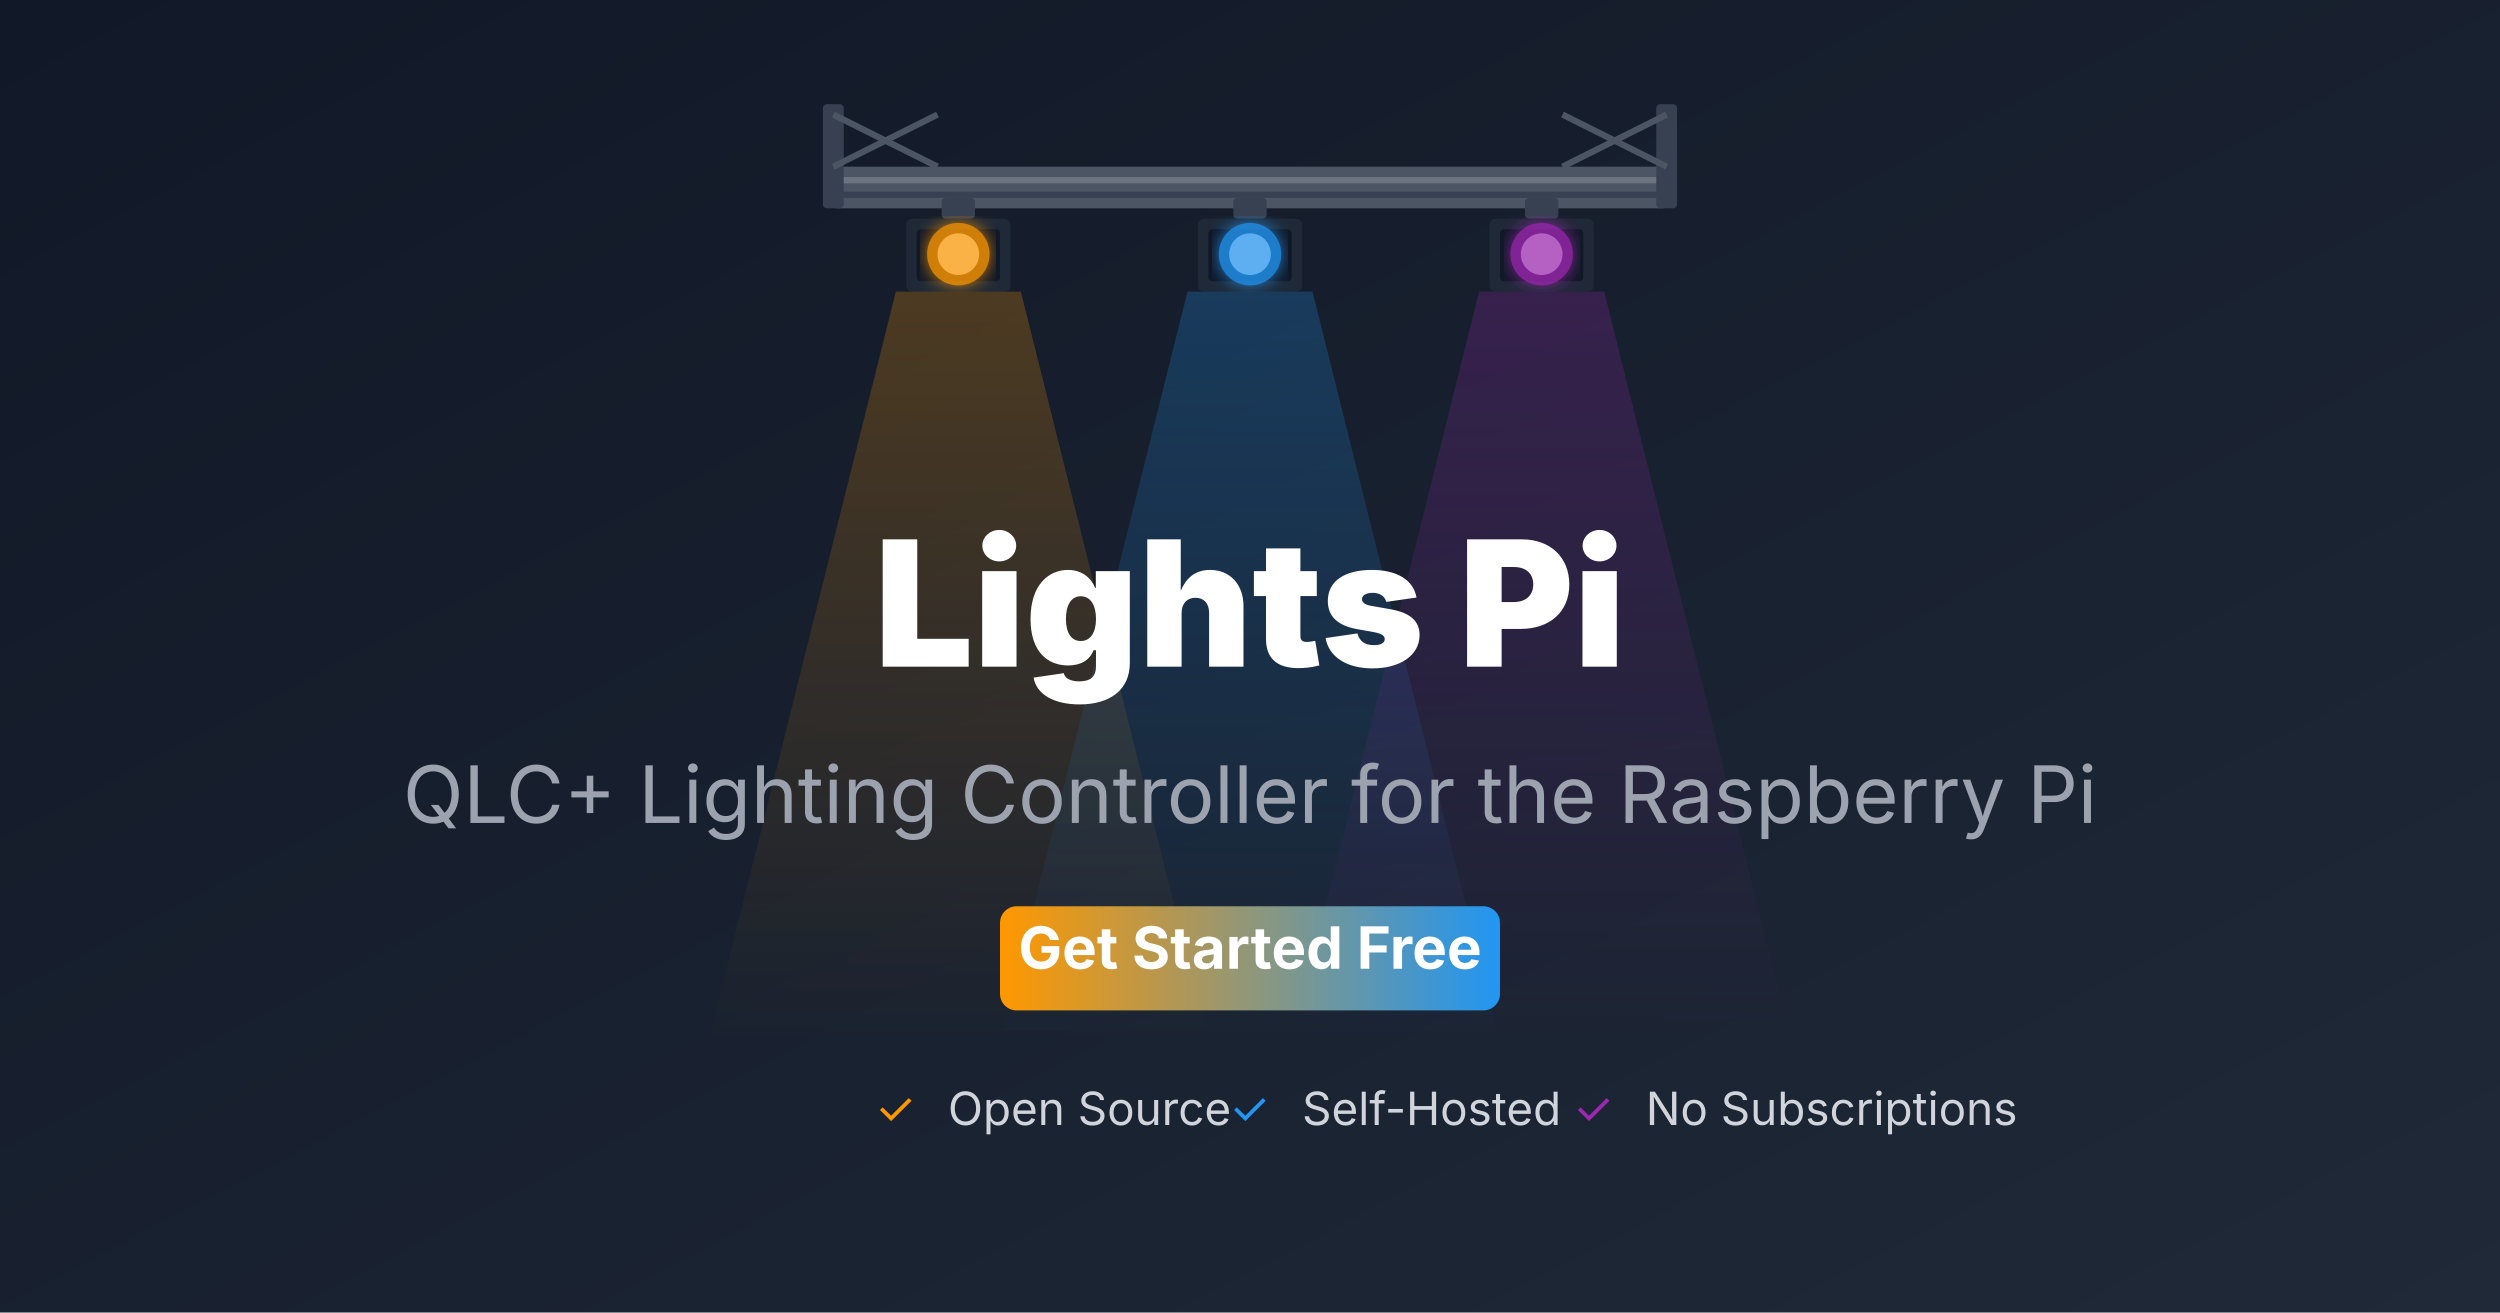
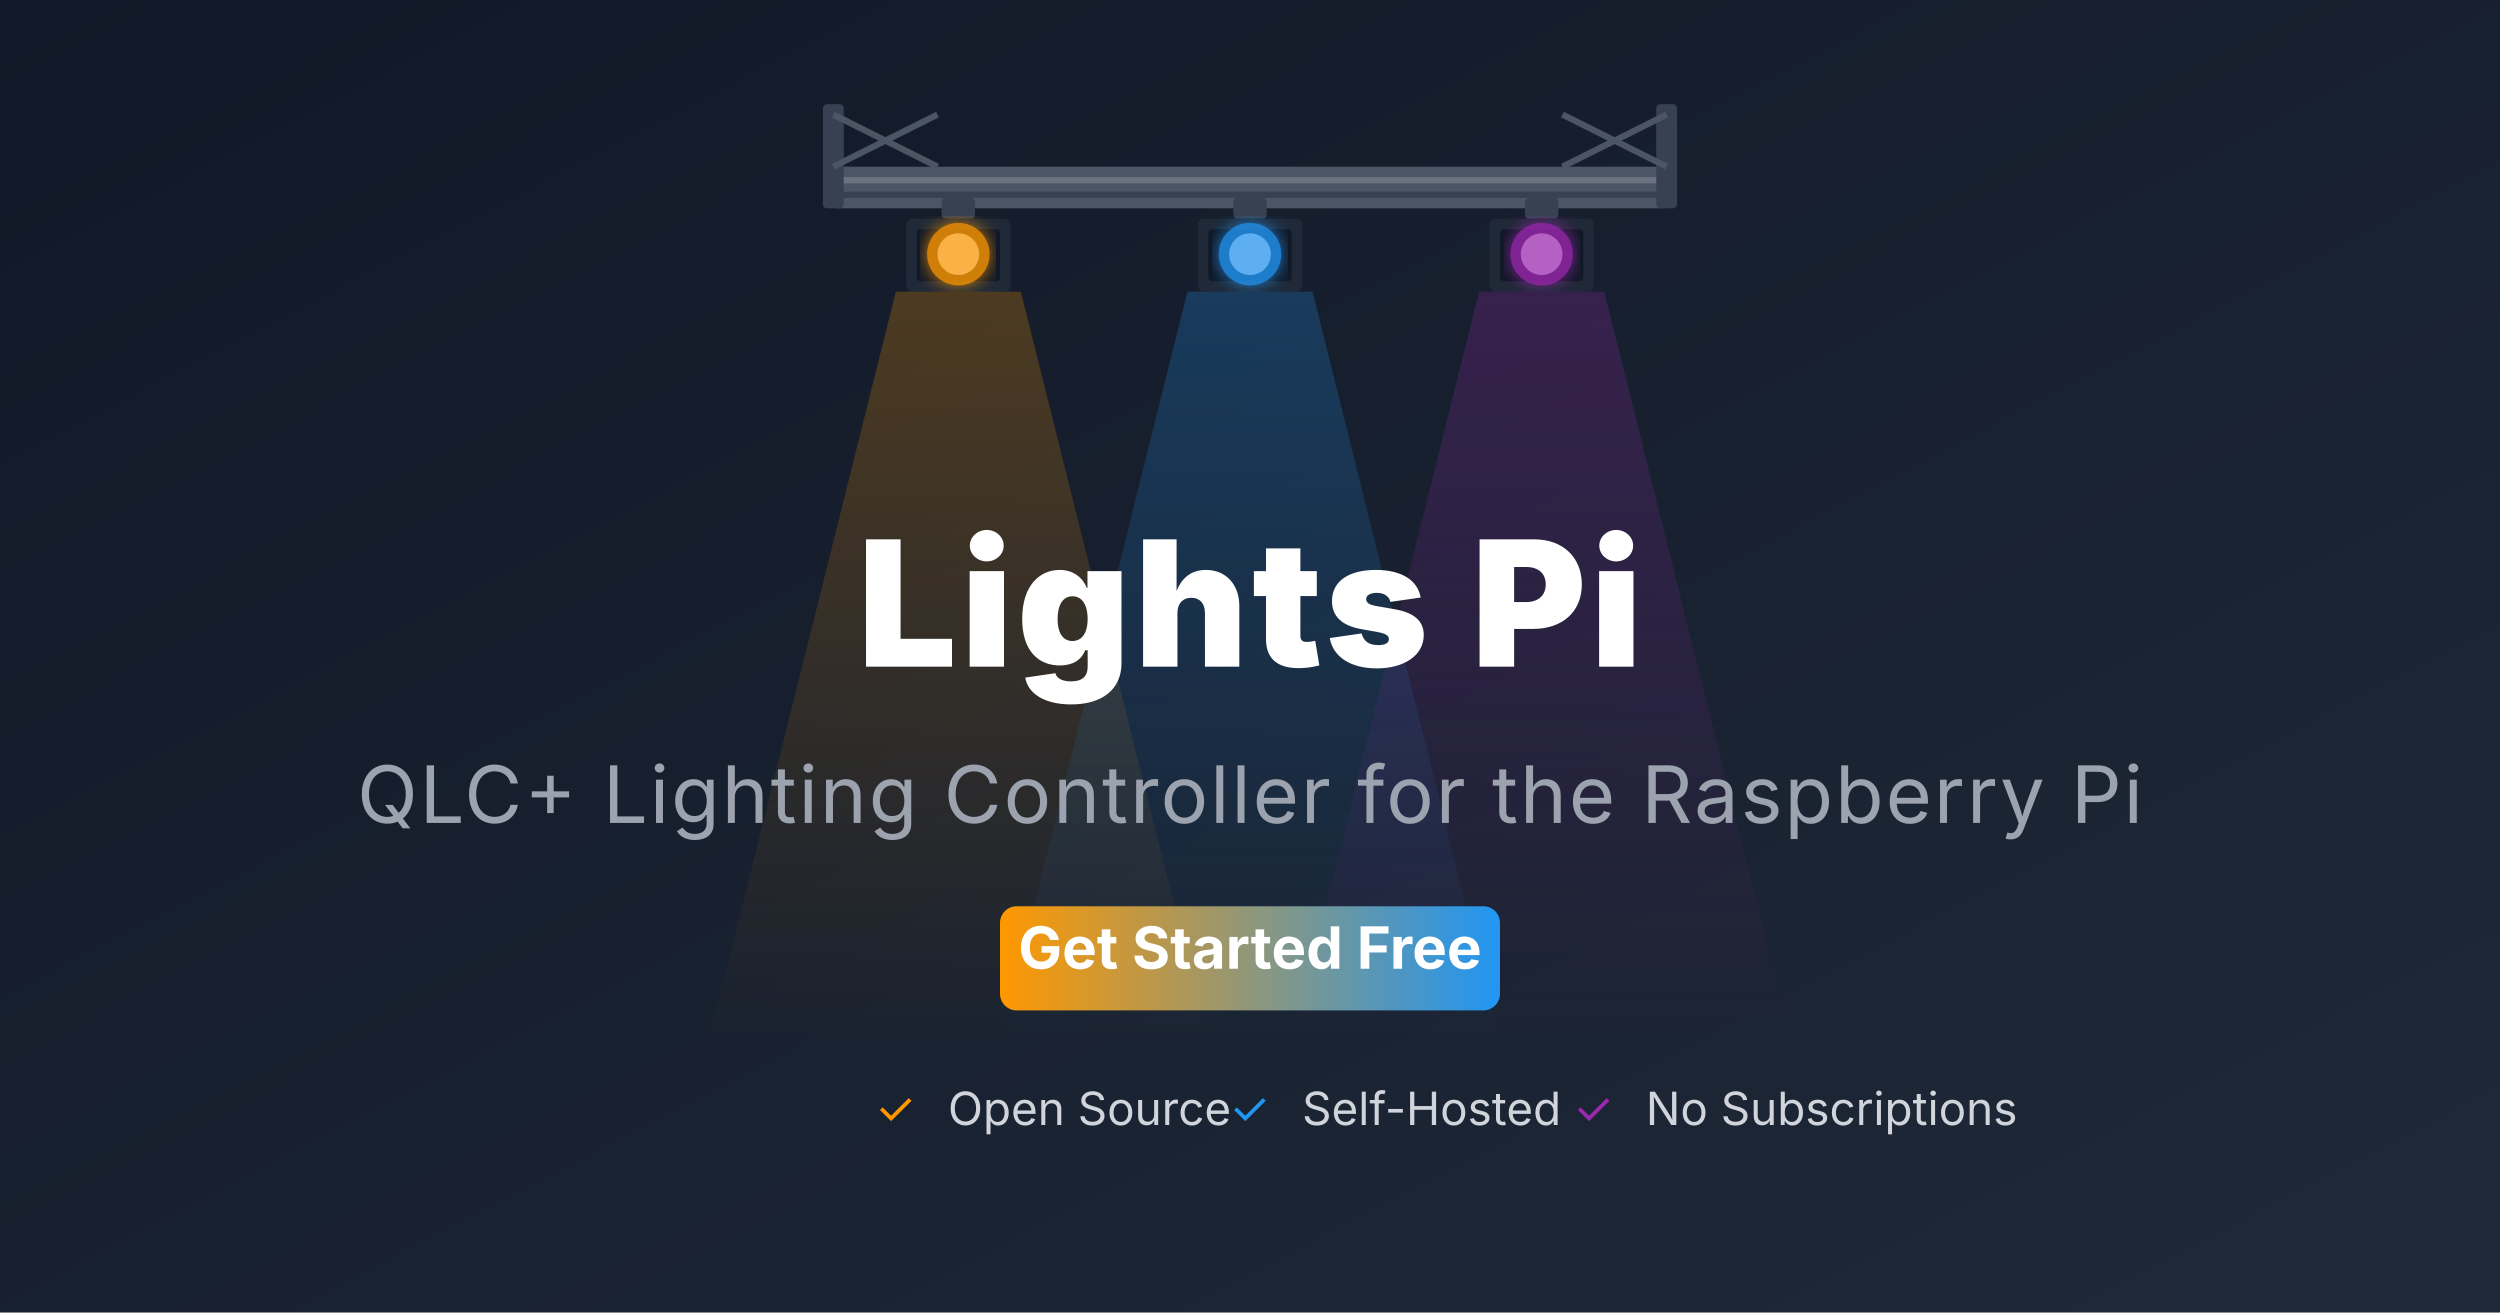
<svg xmlns="http://www.w3.org/2000/svg" width="1200" height="630" viewBox="0 0 1200 630">
  <defs>
    <linearGradient id="bgGradient" x1="0%" y1="0%" x2="100%" y2="100%">
      <stop offset="0%" style="stop-color:#111827;stop-opacity:1" />
      <stop offset="100%" style="stop-color:#1f2937;stop-opacity:1" />
    </linearGradient>
    <linearGradient id="accentGradient" x1="0%" y1="0%" x2="100%" y2="0%">
      <stop offset="0%" style="stop-color:#FF9800;stop-opacity:1" />
      <stop offset="100%" style="stop-color:#2196F3;stop-opacity:1" />
    </linearGradient>
    <linearGradient id="lightBeam1" x1="0%" y1="0%" x2="0%" y2="100%">
      <stop offset="0%" style="stop-color:#FF9800;stop-opacity:0.6" />
      <stop offset="100%" style="stop-color:#FF9800;stop-opacity:0" />
    </linearGradient>
    <linearGradient id="lightBeam2" x1="0%" y1="0%" x2="0%" y2="100%">
      <stop offset="0%" style="stop-color:#2196F3;stop-opacity:0.6" />
      <stop offset="100%" style="stop-color:#2196F3;stop-opacity:0" />
    </linearGradient>
    <linearGradient id="lightBeam3" x1="0%" y1="0%" x2="0%" y2="100%">
      <stop offset="0%" style="stop-color:#9C27B0;stop-opacity:0.6" />
      <stop offset="100%" style="stop-color:#9C27B0;stop-opacity:0" />
    </linearGradient>
    <filter id="glow">
      <feGaussianBlur stdDeviation="4" result="coloredBlur" />
      <feMerge>
        <feMergeNode in="coloredBlur" />
        <feMergeNode in="SourceGraphic" />
      </feMerge>
    </filter>
  </defs>
  <rect width="1200" height="630" fill="url(#bgGradient)" />
  <g transform="translate(400, 80)">
    <rect x="0" y="0" width="400" height="20" fill="#4B5563" rx="2" />
    <rect x="0" y="5" width="400" height="3" fill="#6B7280" />
    <rect x="0" y="12" width="400" height="3" fill="#374151" />
    <rect x="-5" y="-30" width="10" height="50" fill="#374151" rx="2" />
    <rect x="395" y="-30" width="10" height="50" fill="#374151" rx="2" />
    <line x1="0" y1="-25" x2="50" y2="0" stroke="#4B5563" stroke-width="3" />
    <line x1="50" y1="-25" x2="0" y2="0" stroke="#4B5563" stroke-width="3" />
    <line x1="350" y1="-25" x2="400" y2="0" stroke="#4B5563" stroke-width="3" />
    <line x1="400" y1="-25" x2="350" y2="0" stroke="#4B5563" stroke-width="3" />
    <g transform="translate(60, 20)">
      <rect x="-8" y="-5" width="16" height="10" fill="#374151" rx="2" />
      <rect x="-25" y="5" width="50" height="35" fill="#1F2937" rx="3" />
      <rect x="-20" y="10" width="40" height="25" fill="#111827" rx="2" />
      <circle cx="0" cy="22" r="15" fill="#FF9800" opacity="0.8" filter="url(#glow)" />
      <circle cx="0" cy="22" r="10" fill="#FFB74D" opacity="0.9" />
      <polygon points="-30,40 30,40 120,400 -120,400" fill="url(#lightBeam1)" opacity="0.4" />
    </g>
    <g transform="translate(200, 20)">
      <rect x="-8" y="-5" width="16" height="10" fill="#374151" rx="2" />
      <rect x="-25" y="5" width="50" height="35" fill="#1F2937" rx="3" />
      <rect x="-20" y="10" width="40" height="25" fill="#111827" rx="2" />
      <circle cx="0" cy="22" r="15" fill="#2196F3" opacity="0.8" filter="url(#glow)" />
      <circle cx="0" cy="22" r="10" fill="#64B5F6" opacity="0.9" />
      <polygon points="-30,40 30,40 120,400 -120,400" fill="url(#lightBeam2)" opacity="0.4" />
    </g>
    <g transform="translate(340, 20)">
      <rect x="-8" y="-5" width="16" height="10" fill="#374151" rx="2" />
      <rect x="-25" y="5" width="50" height="35" fill="#1F2937" rx="3" />
      <rect x="-20" y="10" width="40" height="25" fill="#111827" rx="2" />
      <circle cx="0" cy="22" r="15" fill="#9C27B0" opacity="0.8" filter="url(#glow)" />
      <circle cx="0" cy="22" r="10" fill="#BA68C8" opacity="0.9" />
      <polygon points="-30,40 30,40 120,400 -120,400" fill="url(#lightBeam3)" opacity="0.4" />
    </g>
  </g>
-   <text x="600" y="320" font-family="system-ui, -apple-system, sans-serif" font-size="84" font-weight="900" fill="white" text-anchor="middle">
+   <text x="600" y="320" font-family="system-ui, -apple-system, sans-serif" font-size="84" font-weight="900" fill="white" text-anchor="middle" letter-spacing="2">
    Lights Pi
  </text>
-   <text x="600" y="395" font-family="system-ui, -apple-system, sans-serif" font-size="38" fill="#9CA3AF" text-anchor="middle">
+   <text x="600" y="395" font-family="system-ui, -apple-system, sans-serif" font-size="38" fill="#9CA3AF" text-anchor="middle" letter-spacing="1">
    QLC+ Lighting Controller for the Raspberry Pi
  </text>
  <g transform="translate(600, 455)">
    <rect x="-120" y="-20" width="240" height="50" fill="url(#accentGradient)" rx="8" />
    <text x="0" y="10" font-family="system-ui, -apple-system, sans-serif" font-size="28" font-weight="700" fill="white" text-anchor="middle">
      Get Started Free
    </text>
  </g>
  <g transform="translate(600, 540)">
    <text x="-180" y="0" font-family="system-ui, -apple-system, sans-serif" font-size="22" fill="#FF9800">✓</text>
    <text x="-145" y="0" font-family="system-ui, -apple-system, sans-serif" font-size="22" fill="#D1D5DB">Open Source</text>
    <text x="-10" y="0" font-family="system-ui, -apple-system, sans-serif" font-size="22" fill="#2196F3">✓</text>
    <text x="25" y="0" font-family="system-ui, -apple-system, sans-serif" font-size="22" fill="#D1D5DB">Self-Hosted</text>
    <text x="155" y="0" font-family="system-ui, -apple-system, sans-serif" font-size="22" fill="#9C27B0">✓</text>
    <text x="190" y="0" font-family="system-ui, -apple-system, sans-serif" font-size="22" fill="#D1D5DB">No Subscriptions</text>
  </g>
</svg>
